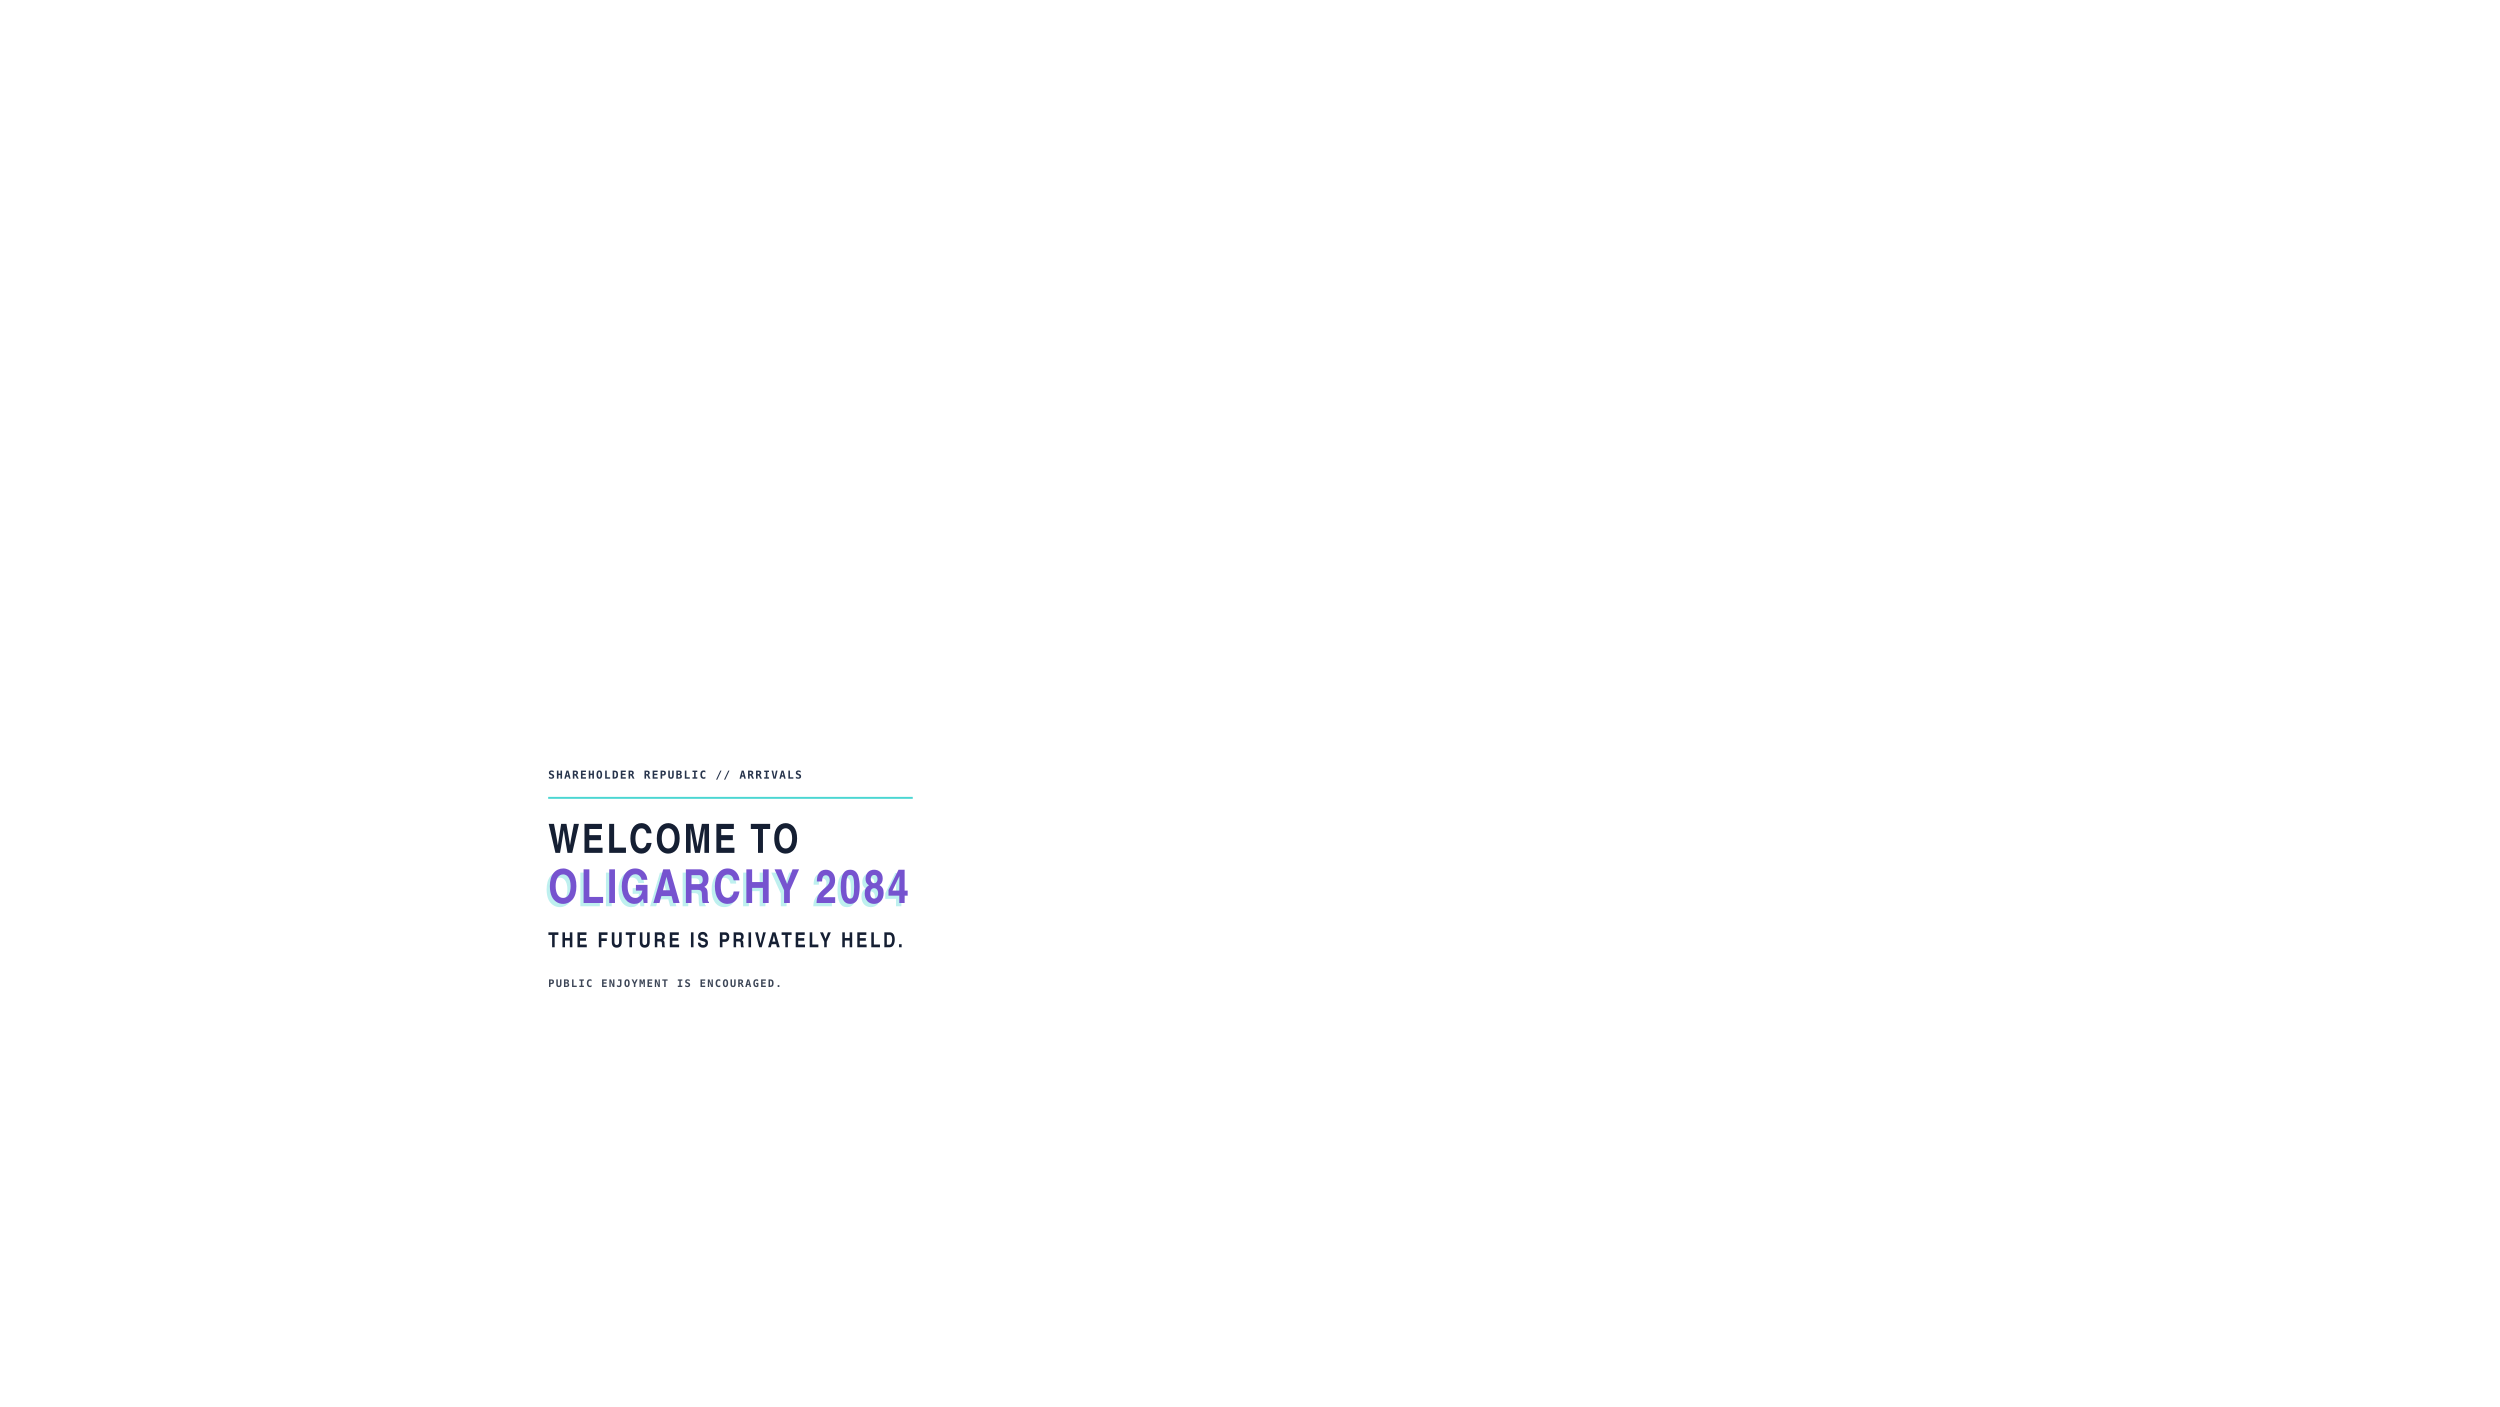
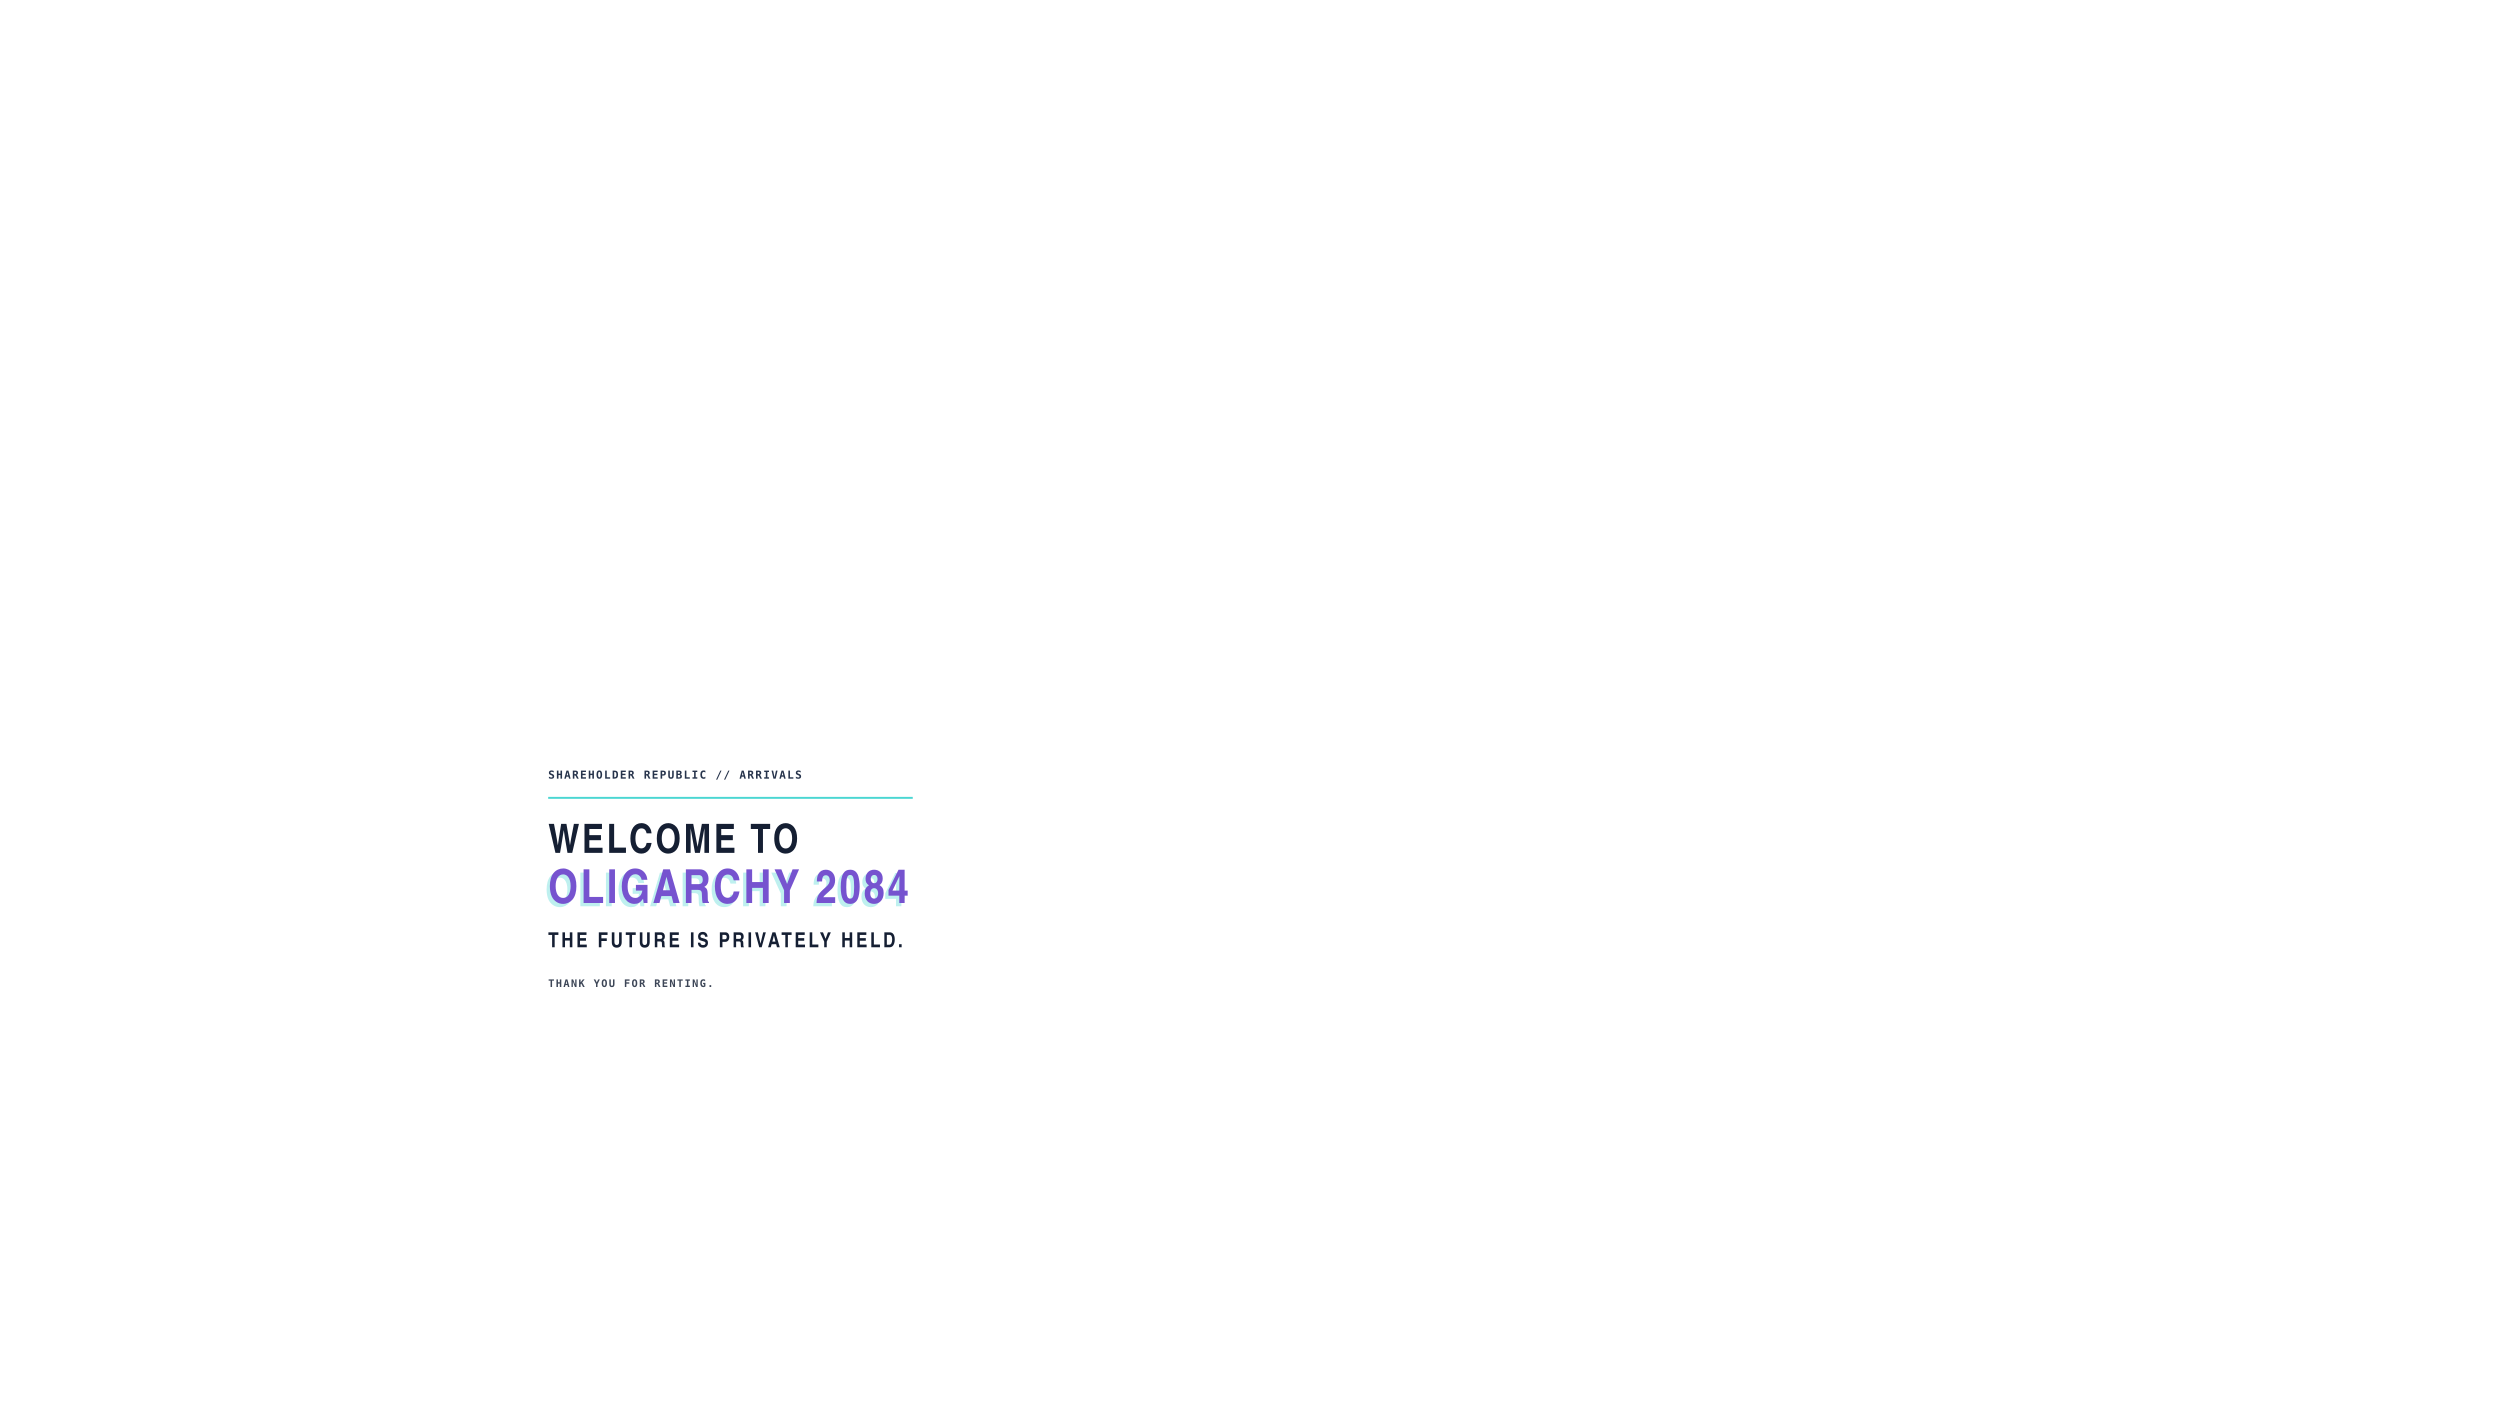
<svg xmlns="http://www.w3.org/2000/svg" width="3840" height="2160" viewBox="0 0 3840 2160">
  <defs>
    <style>
      .display{font-family:'Nimbus Sans Narrow',sans-serif;font-weight:700;letter-spacing:4px}
      .mono{font-family:'JetBrains Mono',monospace;font-weight:600;letter-spacing:2px}
    </style>
  </defs>
  <g>
    <text class="mono" x="842" y="1196" font-size="17" fill="#26334b">SHAREHOLDER REPUBLIC // ARRIVALS</text>
    <rect x="842" y="1224" width="560" height="3" fill="#4bd6d2" />
    <text class="display" x="842" y="1310" font-size="62" fill="#151f33">WELCOME TO</text>
    <text class="display" x="837" y="1392" font-size="72" fill="#4bd6d2" opacity=".36">OLIGARCHY 2084</text>
    <text class="display" x="842" y="1387" font-size="72" fill="#7653cf">OLIGARCHY 2084</text>
    <text class="display" x="842" y="1455" font-size="32" fill="#151f33">THE FUTURE IS PRIVATELY HELD.</text>
-     <text class="mono" x="842" y="1516" font-size="16" fill="#3d4657">PUBLIC ENJOYMENT IS ENCOURAGED.</text>
+     <text class="mono" x="842" y="1516" font-size="16" fill="#3d4657">THANK YOU FOR RENTING.</text>
  </g>
</svg>
